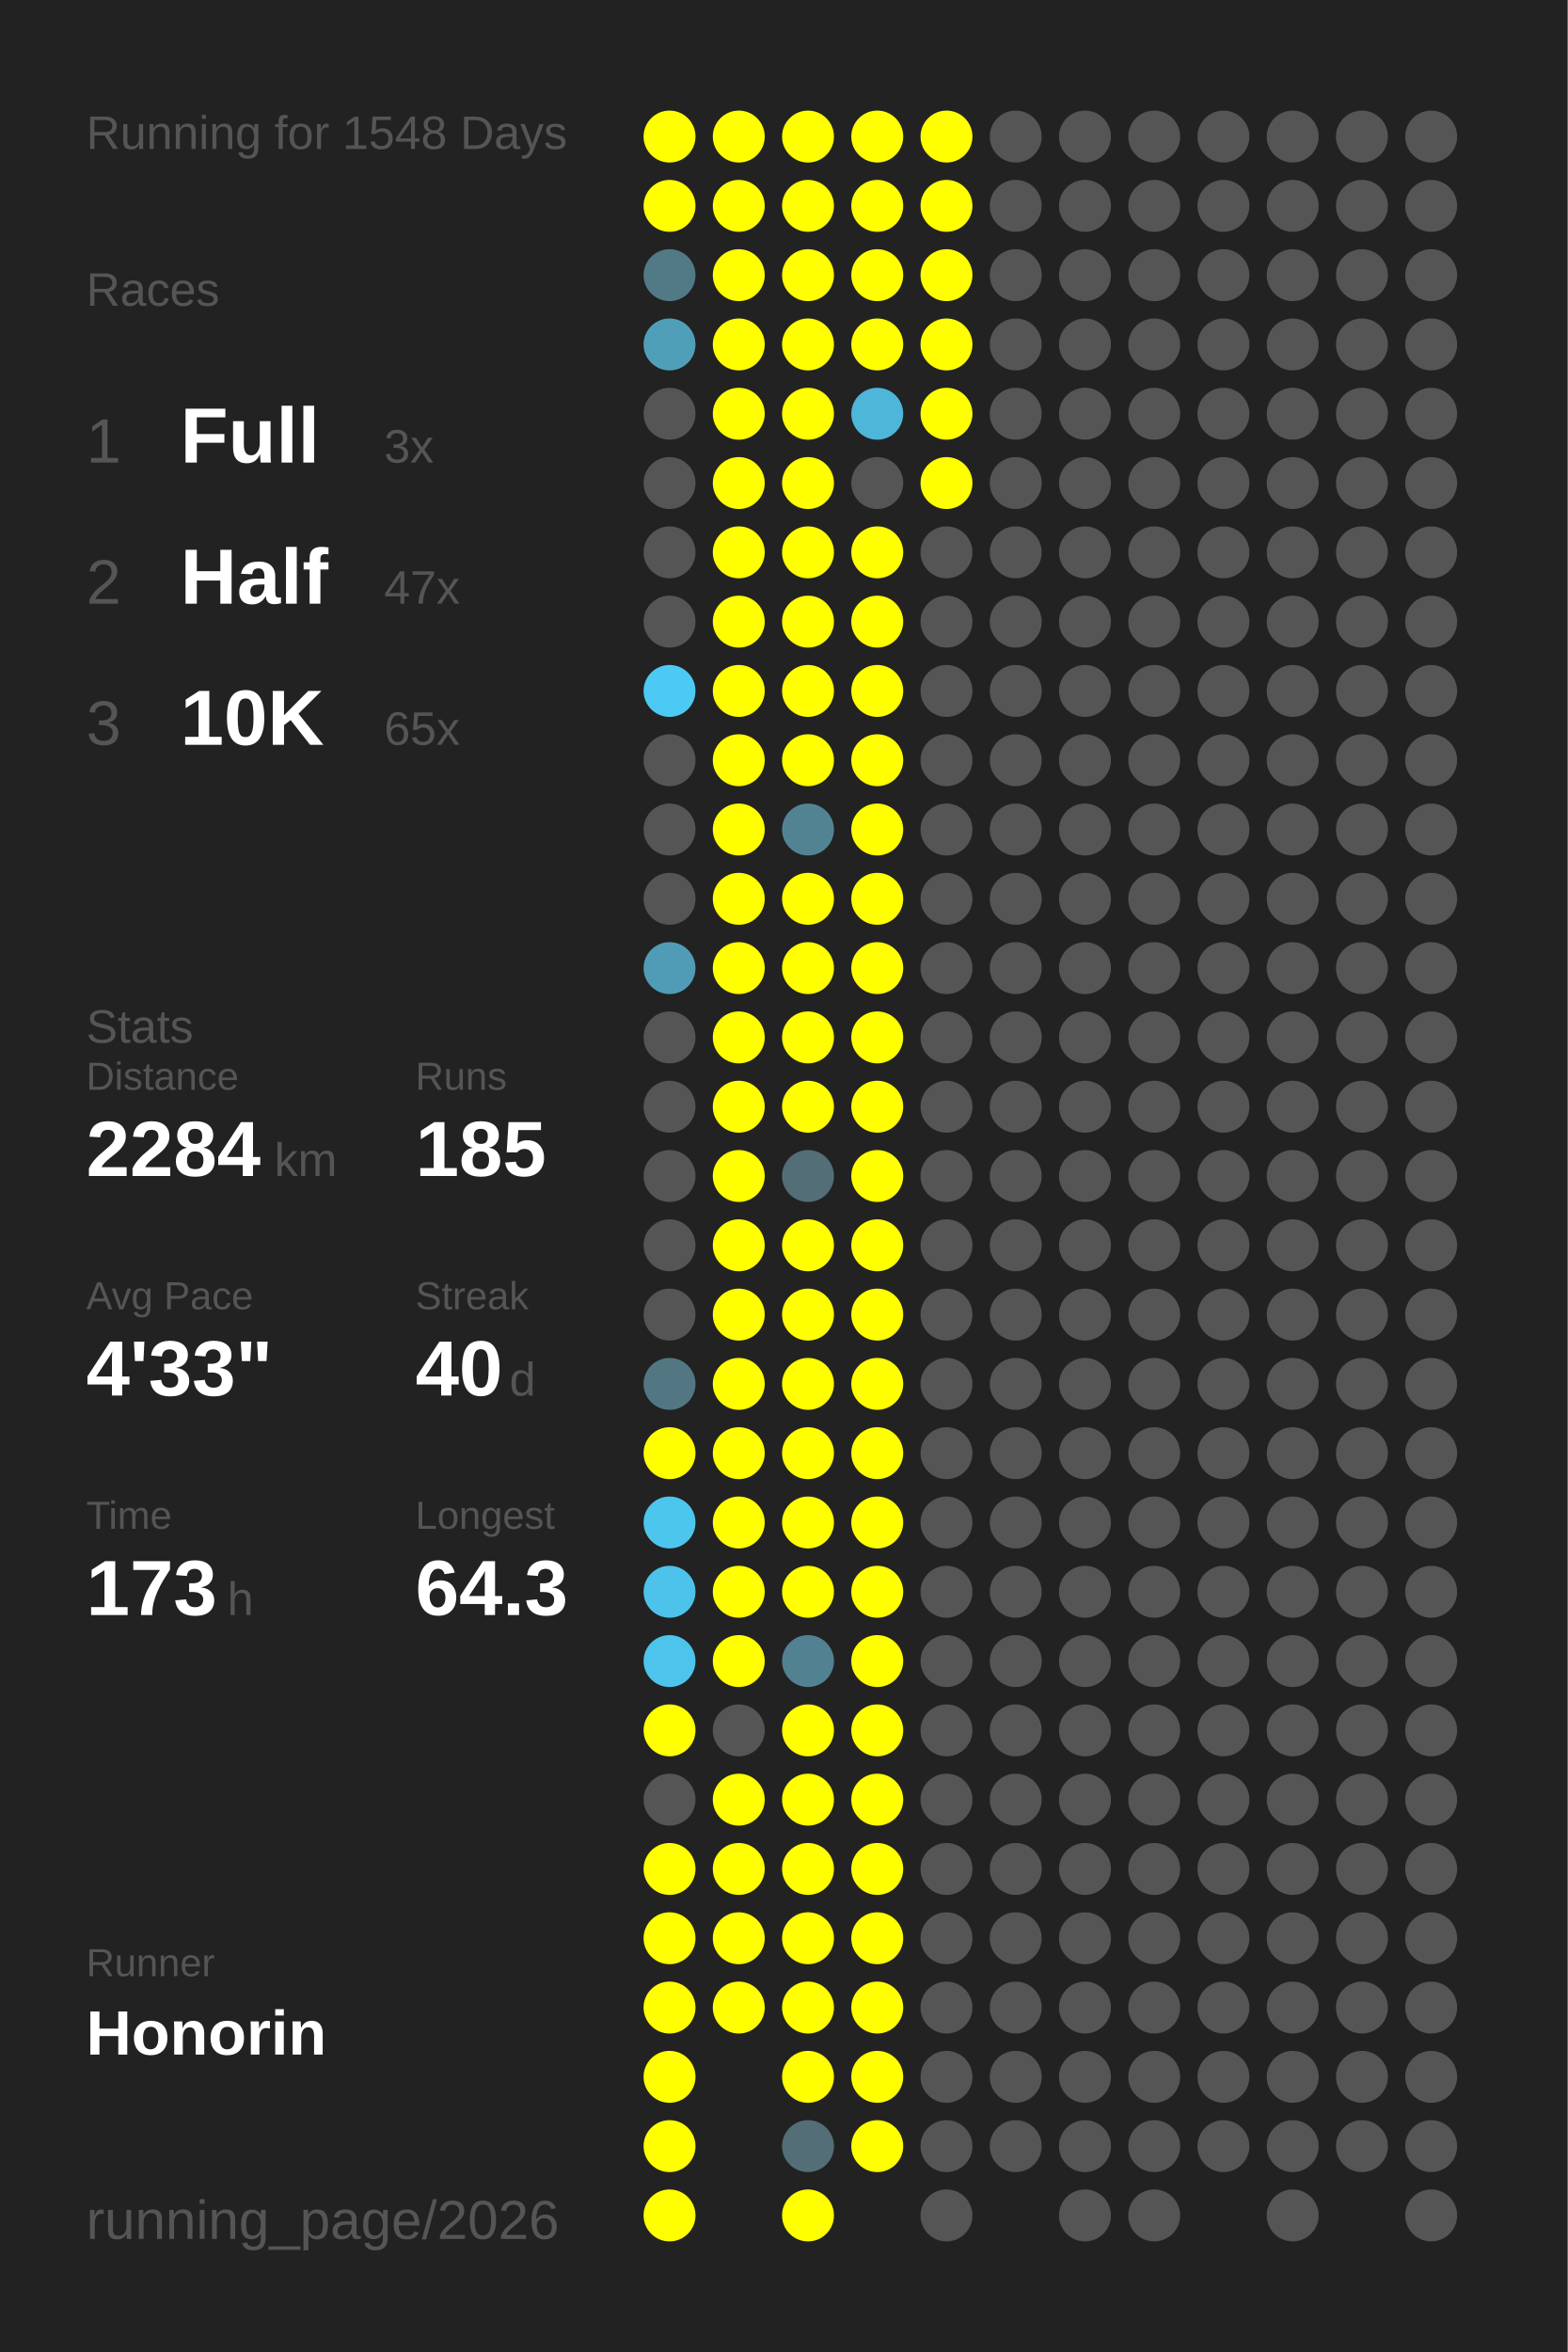
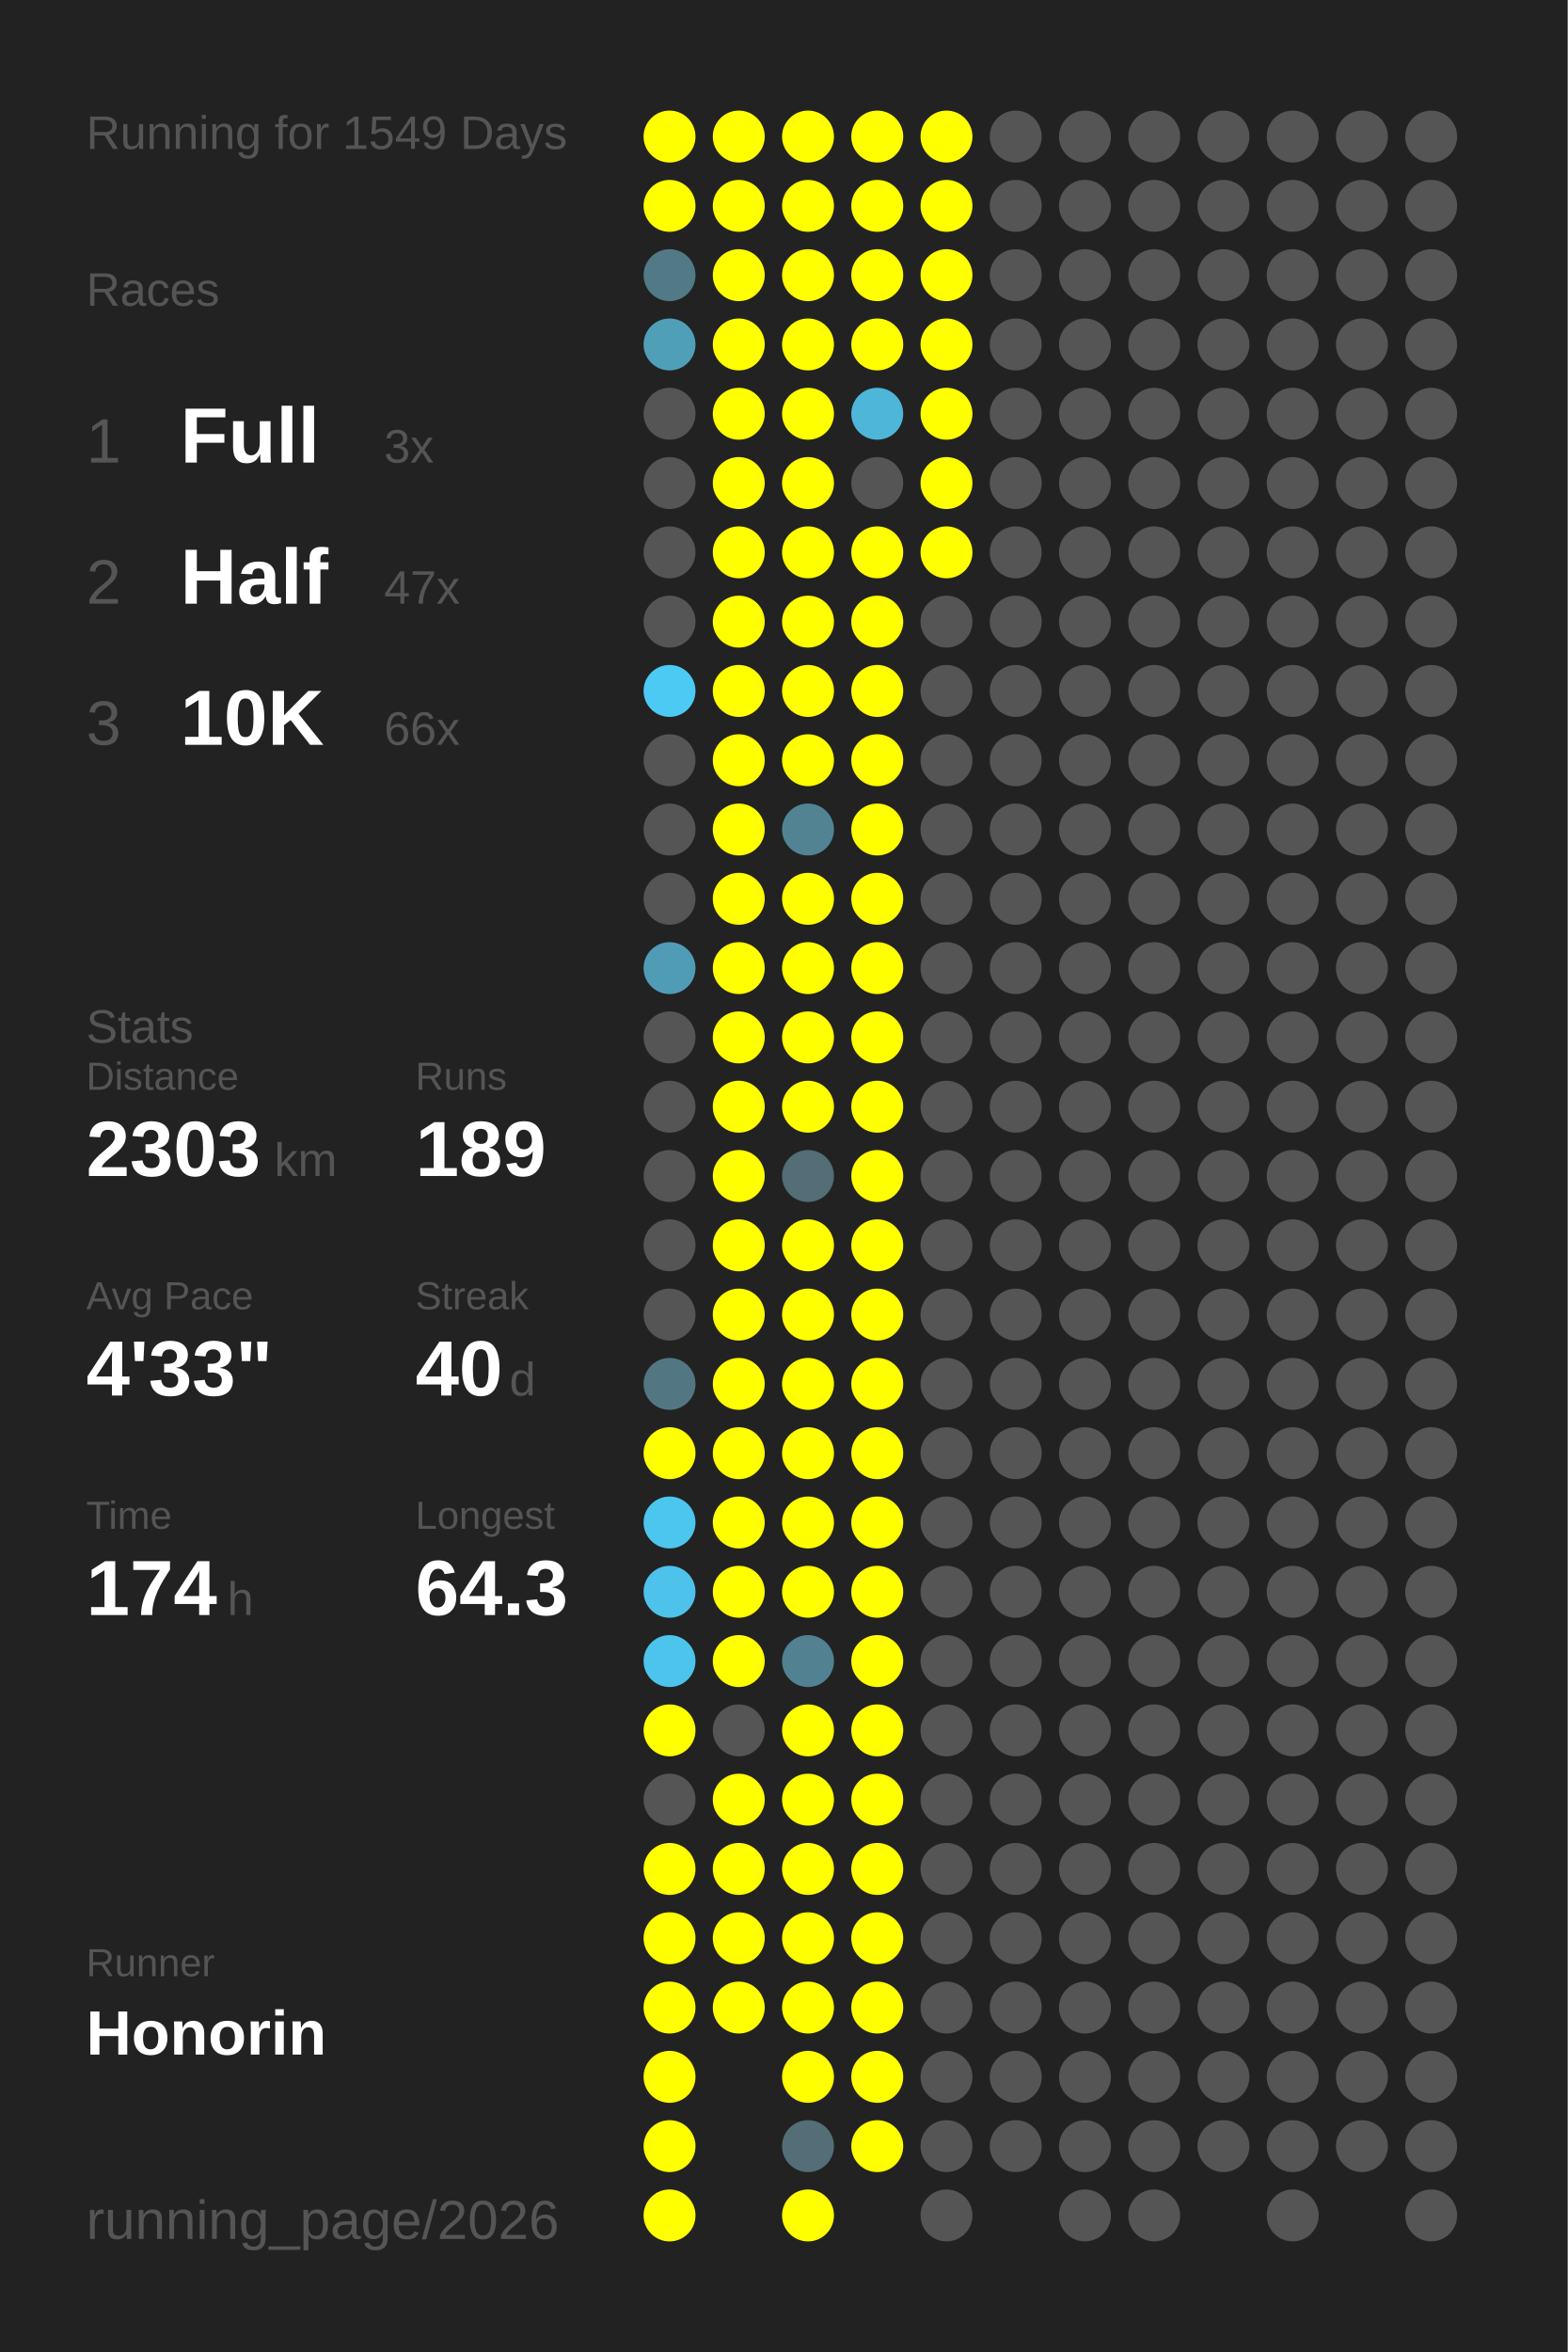
<svg xmlns="http://www.w3.org/2000/svg" baseProfile="full" height="300mm" version="1.1" viewBox="0,0,200,300" width="200mm">
  <defs />
  <rect fill="#222222" height="300" width="200" x="0" y="0" />
-   <text fill="#555555" style="font-size:6px; font-family:Arial;" x="11" y="19">Running for 1548 Days</text>
+   <text fill="#555555" style="font-size:6px; font-family:Arial;" x="11" y="19">Running for 1549 Days</text>
  <text fill="#555555" style="font-size:6px; font-family:Arial;" x="11" y="39">Races</text>
  <text fill="#555555" style="font-size:8px; font-family:Arial;" x="11" y="59">1</text>
  <text fill="#FFFFFF" style="font-size:10px; font-family:Arial; font-weight:bold;" x="23" y="59">Full</text>
  <text fill="#555555" style="font-size:6px; font-family:Arial;" x="49" y="59">3x</text>
  <text fill="#555555" style="font-size:8px; font-family:Arial;" x="11" y="77">2</text>
  <text fill="#FFFFFF" style="font-size:10px; font-family:Arial; font-weight:bold;" x="23" y="77">Half</text>
  <text fill="#555555" style="font-size:6px; font-family:Arial;" x="49" y="77">47x</text>
  <text fill="#555555" style="font-size:8px; font-family:Arial;" x="11" y="95">3</text>
  <text fill="#FFFFFF" style="font-size:10px; font-family:Arial; font-weight:bold;" x="23" y="95">10K</text>
-   <text fill="#555555" style="font-size:6px; font-family:Arial;" x="49" y="95">65x</text>
+   <text fill="#555555" style="font-size:6px; font-family:Arial;" x="49" y="95">66x</text>
  <text fill="#555555" style="font-size:6px; font-family:Arial;" x="11" y="133">Stats</text>
  <text fill="#555555" style="font-size:5px; font-family:Arial;" x="11" y="139">Distance</text>
-   <text fill="#FFFFFF" style="font-size:10px; font-family:Arial; font-weight:bold;" x="11" y="150">2284</text>
+   <text fill="#FFFFFF" style="font-size:10px; font-family:Arial; font-weight:bold;" x="11" y="150">2303</text>
  <text fill="#555555" style="font-size:6px; font-family:Arial;" x="35" y="150">km</text>
  <text fill="#555555" style="font-size:5px; font-family:Arial;" x="53" y="139">Runs</text>
-   <text fill="#FFFFFF" style="font-size:10px; font-family:Arial; font-weight:bold;" x="53" y="150">185</text>
+   <text fill="#FFFFFF" style="font-size:10px; font-family:Arial; font-weight:bold;" x="53" y="150">189</text>
  <text fill="#555555" style="font-size:5px; font-family:Arial;" x="11" y="167">Avg Pace</text>
  <text fill="#FFFFFF" style="font-size:10px; font-family:Arial; font-weight:bold;" x="11" y="178">4'33"</text>
  <text fill="#555555" style="font-size:5px; font-family:Arial;" x="53" y="167">Streak</text>
  <text fill="#FFFFFF" style="font-size:10px; font-family:Arial; font-weight:bold;" x="53" y="178">40</text>
  <text fill="#555555" style="font-size:6px; font-family:Arial;" x="65" y="178">d</text>
  <text fill="#555555" style="font-size:5px; font-family:Arial;" x="11" y="195">Time</text>
-   <text fill="#FFFFFF" style="font-size:10px; font-family:Arial; font-weight:bold;" x="11" y="206">173</text>
+   <text fill="#FFFFFF" style="font-size:10px; font-family:Arial; font-weight:bold;" x="11" y="206">174</text>
  <text fill="#555555" style="font-size:6px; font-family:Arial;" x="29" y="206">h</text>
  <text fill="#555555" style="font-size:5px; font-family:Arial;" x="53" y="195">Longest</text>
  <text fill="#FFFFFF" style="font-size:10px; font-family:Arial; font-weight:bold;" x="53" y="206">64.3</text>
  <text fill="#555555" style="font-size:5px; font-family:Arial;" x="11" y="252.065">Runner</text>
  <text fill="#FFFFFF" style="font-size:8px; font-family:Arial; font-weight:bold;" x="11" y="262.065">Honorin</text>
  <text fill="#555555" style="font-size:7px; font-family:Arial;" x="11" y="285.581">running_page/2026</text>
  <circle cx="85.417" cy="17.419" fill="#FFFF00" r="3.312" />
  <circle cx="85.417" cy="26.258" fill="#FFFF00" r="3.312" />
  <circle cx="85.417" cy="35.097" fill="#527986" r="3.312" />
  <circle cx="85.417" cy="43.935" fill="#509fb9" r="3.312" />
  <circle cx="85.417" cy="52.774" fill="#555555" r="3.312" />
  <circle cx="85.417" cy="61.613" fill="#555555" r="3.312" />
  <circle cx="85.417" cy="70.452" fill="#555555" r="3.312" />
  <circle cx="85.417" cy="79.29" fill="#555555" r="3.312" />
  <circle cx="85.417" cy="88.129" fill="#4dcaf4" r="3.312" />
  <circle cx="85.417" cy="96.968" fill="#555555" r="3.312" />
  <circle cx="85.417" cy="105.806" fill="#555555" r="3.312" />
  <circle cx="85.417" cy="114.645" fill="#555555" r="3.312" />
  <circle cx="85.417" cy="123.484" fill="#509cb6" r="3.312" />
  <circle cx="85.417" cy="132.323" fill="#555555" r="3.312" />
  <circle cx="85.417" cy="141.161" fill="#555555" r="3.312" />
  <circle cx="85.417" cy="150" fill="#555555" r="3.312" />
  <circle cx="85.417" cy="158.839" fill="#555555" r="3.312" />
  <circle cx="85.417" cy="167.677" fill="#555555" r="3.312" />
  <circle cx="85.417" cy="176.516" fill="#527783" r="3.312" />
  <circle cx="85.417" cy="185.355" fill="#FFFF00" r="3.312" />
  <circle cx="85.417" cy="194.194" fill="#4dc6ee" r="3.312" />
  <circle cx="85.417" cy="203.032" fill="#4dc3eb" r="3.312" />
  <circle cx="85.417" cy="211.871" fill="#4dc4ec" r="3.312" />
  <circle cx="85.417" cy="220.71" fill="#FFFF00" r="3.312" />
  <circle cx="85.417" cy="229.548" fill="#555555" r="3.312" />
  <circle cx="85.417" cy="238.387" fill="#FFFF00" r="3.312" />
  <circle cx="85.417" cy="247.226" fill="#FFFF00" r="3.312" />
  <circle cx="85.417" cy="256.065" fill="#FFFF00" r="3.312" />
  <circle cx="85.417" cy="264.903" fill="#FFFF00" r="3.312" />
  <circle cx="85.417" cy="273.742" fill="#FFFF00" r="3.312" />
  <circle cx="85.417" cy="282.581" fill="#FFFF00" r="3.312" />
  <circle cx="94.25" cy="17.419" fill="#FFFF00" r="3.312" />
  <circle cx="94.25" cy="26.258" fill="#FFFF00" r="3.312" />
  <circle cx="94.25" cy="35.097" fill="#FFFF00" r="3.312" />
  <circle cx="94.25" cy="43.935" fill="#FFFF00" r="3.312" />
  <circle cx="94.25" cy="52.774" fill="#FFFF00" r="3.312" />
  <circle cx="94.25" cy="61.613" fill="#FFFF00" r="3.312" />
  <circle cx="94.25" cy="70.452" fill="#FFFF00" r="3.312" />
  <circle cx="94.25" cy="79.29" fill="#FFFF00" r="3.312" />
  <circle cx="94.25" cy="88.129" fill="#FFFF00" r="3.312" />
  <circle cx="94.25" cy="96.968" fill="#FFFF00" r="3.312" />
  <circle cx="94.25" cy="105.806" fill="#FFFF00" r="3.312" />
  <circle cx="94.25" cy="114.645" fill="#FFFF00" r="3.312" />
  <circle cx="94.25" cy="123.484" fill="#FFFF00" r="3.312" />
  <circle cx="94.25" cy="132.323" fill="#FFFF00" r="3.312" />
  <circle cx="94.25" cy="141.161" fill="#FFFF00" r="3.312" />
  <circle cx="94.25" cy="150" fill="#FFFF00" r="3.312" />
  <circle cx="94.25" cy="158.839" fill="#FFFF00" r="3.312" />
  <circle cx="94.25" cy="167.677" fill="#FFFF00" r="3.312" />
  <circle cx="94.25" cy="176.516" fill="#FFFF00" r="3.312" />
  <circle cx="94.25" cy="185.355" fill="#FFFF00" r="3.312" />
  <circle cx="94.25" cy="194.194" fill="#FFFF00" r="3.312" />
  <circle cx="94.25" cy="203.032" fill="#FFFF00" r="3.312" />
  <circle cx="94.25" cy="211.871" fill="#FFFF00" r="3.312" />
  <circle cx="94.25" cy="220.71" fill="#555555" r="3.312" />
  <circle cx="94.25" cy="229.548" fill="#FFFF00" r="3.312" />
  <circle cx="94.25" cy="238.387" fill="#FFFF00" r="3.312" />
  <circle cx="94.25" cy="247.226" fill="#FFFF00" r="3.312" />
  <circle cx="94.25" cy="256.065" fill="#FFFF00" r="3.312" />
  <circle cx="103.083" cy="17.419" fill="#FFFF00" r="3.312" />
  <circle cx="103.083" cy="26.258" fill="#FFFF00" r="3.312" />
  <circle cx="103.083" cy="35.097" fill="#FFFF00" r="3.312" />
  <circle cx="103.083" cy="43.935" fill="#FFFF00" r="3.312" />
  <circle cx="103.083" cy="52.774" fill="#FFFF00" r="3.312" />
  <circle cx="103.083" cy="61.613" fill="#FFFF00" r="3.312" />
  <circle cx="103.083" cy="70.452" fill="#FFFF00" r="3.312" />
  <circle cx="103.083" cy="79.29" fill="#FFFF00" r="3.312" />
  <circle cx="103.083" cy="88.129" fill="#FFFF00" r="3.312" />
  <circle cx="103.083" cy="96.968" fill="#FFFF00" r="3.312" />
  <circle cx="103.083" cy="105.806" fill="#528393" r="3.312" />
  <circle cx="103.083" cy="114.645" fill="#FFFF00" r="3.312" />
  <circle cx="103.083" cy="123.484" fill="#FFFF00" r="3.312" />
  <circle cx="103.083" cy="132.323" fill="#FFFF00" r="3.312" />
  <circle cx="103.083" cy="141.161" fill="#FFFF00" r="3.312" />
  <circle cx="103.083" cy="150" fill="#536e77" r="3.312" />
  <circle cx="103.083" cy="158.839" fill="#FFFF00" r="3.312" />
  <circle cx="103.083" cy="167.677" fill="#FFFF00" r="3.312" />
  <circle cx="103.083" cy="176.516" fill="#FFFF00" r="3.312" />
  <circle cx="103.083" cy="185.355" fill="#FFFF00" r="3.312" />
  <circle cx="103.083" cy="194.194" fill="#FFFF00" r="3.312" />
  <circle cx="103.083" cy="203.032" fill="#FFFF00" r="3.312" />
  <circle cx="103.083" cy="211.871" fill="#528191" r="3.312" />
  <circle cx="103.083" cy="220.71" fill="#FFFF00" r="3.312" />
  <circle cx="103.083" cy="229.548" fill="#FFFF00" r="3.312" />
  <circle cx="103.083" cy="238.387" fill="#FFFF00" r="3.312" />
  <circle cx="103.083" cy="247.226" fill="#FFFF00" r="3.312" />
  <circle cx="103.083" cy="256.065" fill="#FFFF00" r="3.312" />
  <circle cx="103.083" cy="264.903" fill="#FFFF00" r="3.312" />
  <circle cx="103.083" cy="273.742" fill="#536e77" r="3.312" />
  <circle cx="103.083" cy="282.581" fill="#FFFF00" r="3.312" />
  <circle cx="111.917" cy="17.419" fill="#FFFF00" r="3.312" />
  <circle cx="111.917" cy="26.258" fill="#FFFF00" r="3.312" />
  <circle cx="111.917" cy="35.097" fill="#FFFF00" r="3.312" />
  <circle cx="111.917" cy="43.935" fill="#FFFF00" r="3.312" />
  <circle cx="111.917" cy="52.774" fill="#4eb6d9" r="3.312" />
  <circle cx="111.917" cy="61.613" fill="#555555" r="3.312" />
  <circle cx="111.917" cy="70.452" fill="#FFFF00" r="3.312" />
  <circle cx="111.917" cy="79.29" fill="#FFFF00" r="3.312" />
  <circle cx="111.917" cy="88.129" fill="#FFFF00" r="3.312" />
  <circle cx="111.917" cy="96.968" fill="#FFFF00" r="3.312" />
  <circle cx="111.917" cy="105.806" fill="#FFFF00" r="3.312" />
  <circle cx="111.917" cy="114.645" fill="#FFFF00" r="3.312" />
  <circle cx="111.917" cy="123.484" fill="#FFFF00" r="3.312" />
  <circle cx="111.917" cy="132.323" fill="#FFFF00" r="3.312" />
  <circle cx="111.917" cy="141.161" fill="#FFFF00" r="3.312" />
  <circle cx="111.917" cy="150" fill="#FFFF00" r="3.312" />
  <circle cx="111.917" cy="158.839" fill="#FFFF00" r="3.312" />
  <circle cx="111.917" cy="167.677" fill="#FFFF00" r="3.312" />
  <circle cx="111.917" cy="176.516" fill="#FFFF00" r="3.312" />
  <circle cx="111.917" cy="185.355" fill="#FFFF00" r="3.312" />
  <circle cx="111.917" cy="194.194" fill="#FFFF00" r="3.312" />
  <circle cx="111.917" cy="203.032" fill="#FFFF00" r="3.312" />
  <circle cx="111.917" cy="211.871" fill="#FFFF00" r="3.312" />
  <circle cx="111.917" cy="220.71" fill="#FFFF00" r="3.312" />
  <circle cx="111.917" cy="229.548" fill="#FFFF00" r="3.312" />
  <circle cx="111.917" cy="238.387" fill="#FFFF00" r="3.312" />
  <circle cx="111.917" cy="247.226" fill="#FFFF00" r="3.312" />
  <circle cx="111.917" cy="256.065" fill="#FFFF00" r="3.312" />
  <circle cx="111.917" cy="264.903" fill="#FFFF00" r="3.312" />
  <circle cx="111.917" cy="273.742" fill="#FFFF00" r="3.312" />
  <circle cx="120.75" cy="17.419" fill="#FFFF00" r="3.312" />
  <circle cx="120.75" cy="26.258" fill="#FFFF00" r="3.312" />
  <circle cx="120.75" cy="35.097" fill="#FFFF00" r="3.312" />
  <circle cx="120.75" cy="43.935" fill="#FFFF00" r="3.312" />
  <circle cx="120.75" cy="52.774" fill="#FFFF00" r="3.312" />
  <circle cx="120.75" cy="61.613" fill="#FFFF00" r="3.312" />
-   <circle cx="120.75" cy="70.452" fill="#555555" r="3.312" />
+   <circle cx="120.75" cy="70.452" fill="#FFFF00" r="3.312" />
  <circle cx="120.75" cy="79.29" fill="#555555" r="3.312" />
  <circle cx="120.75" cy="88.129" fill="#555555" r="3.312" />
  <circle cx="120.75" cy="96.968" fill="#555555" r="3.312" />
  <circle cx="120.75" cy="105.806" fill="#555555" r="3.312" />
  <circle cx="120.75" cy="114.645" fill="#555555" r="3.312" />
  <circle cx="120.75" cy="123.484" fill="#555555" r="3.312" />
  <circle cx="120.75" cy="132.323" fill="#555555" r="3.312" />
  <circle cx="120.75" cy="141.161" fill="#555555" r="3.312" />
  <circle cx="120.75" cy="150" fill="#555555" r="3.312" />
  <circle cx="120.75" cy="158.839" fill="#555555" r="3.312" />
  <circle cx="120.75" cy="167.677" fill="#555555" r="3.312" />
  <circle cx="120.75" cy="176.516" fill="#555555" r="3.312" />
  <circle cx="120.75" cy="185.355" fill="#555555" r="3.312" />
  <circle cx="120.75" cy="194.194" fill="#555555" r="3.312" />
  <circle cx="120.75" cy="203.032" fill="#555555" r="3.312" />
  <circle cx="120.75" cy="211.871" fill="#555555" r="3.312" />
  <circle cx="120.75" cy="220.71" fill="#555555" r="3.312" />
  <circle cx="120.75" cy="229.548" fill="#555555" r="3.312" />
  <circle cx="120.75" cy="238.387" fill="#555555" r="3.312" />
  <circle cx="120.75" cy="247.226" fill="#555555" r="3.312" />
  <circle cx="120.75" cy="256.065" fill="#555555" r="3.312" />
  <circle cx="120.75" cy="264.903" fill="#555555" r="3.312" />
  <circle cx="120.75" cy="273.742" fill="#555555" r="3.312" />
  <circle cx="120.75" cy="282.581" fill="#555555" r="3.312" />
  <circle cx="129.583" cy="17.419" fill="#555555" r="3.312" />
  <circle cx="129.583" cy="26.258" fill="#555555" r="3.312" />
  <circle cx="129.583" cy="35.097" fill="#555555" r="3.312" />
  <circle cx="129.583" cy="43.935" fill="#555555" r="3.312" />
  <circle cx="129.583" cy="52.774" fill="#555555" r="3.312" />
  <circle cx="129.583" cy="61.613" fill="#555555" r="3.312" />
  <circle cx="129.583" cy="70.452" fill="#555555" r="3.312" />
  <circle cx="129.583" cy="79.29" fill="#555555" r="3.312" />
  <circle cx="129.583" cy="88.129" fill="#555555" r="3.312" />
  <circle cx="129.583" cy="96.968" fill="#555555" r="3.312" />
  <circle cx="129.583" cy="105.806" fill="#555555" r="3.312" />
  <circle cx="129.583" cy="114.645" fill="#555555" r="3.312" />
  <circle cx="129.583" cy="123.484" fill="#555555" r="3.312" />
  <circle cx="129.583" cy="132.323" fill="#555555" r="3.312" />
  <circle cx="129.583" cy="141.161" fill="#555555" r="3.312" />
  <circle cx="129.583" cy="150" fill="#555555" r="3.312" />
  <circle cx="129.583" cy="158.839" fill="#555555" r="3.312" />
  <circle cx="129.583" cy="167.677" fill="#555555" r="3.312" />
  <circle cx="129.583" cy="176.516" fill="#555555" r="3.312" />
  <circle cx="129.583" cy="185.355" fill="#555555" r="3.312" />
  <circle cx="129.583" cy="194.194" fill="#555555" r="3.312" />
  <circle cx="129.583" cy="203.032" fill="#555555" r="3.312" />
  <circle cx="129.583" cy="211.871" fill="#555555" r="3.312" />
  <circle cx="129.583" cy="220.71" fill="#555555" r="3.312" />
  <circle cx="129.583" cy="229.548" fill="#555555" r="3.312" />
  <circle cx="129.583" cy="238.387" fill="#555555" r="3.312" />
  <circle cx="129.583" cy="247.226" fill="#555555" r="3.312" />
  <circle cx="129.583" cy="256.065" fill="#555555" r="3.312" />
  <circle cx="129.583" cy="264.903" fill="#555555" r="3.312" />
  <circle cx="129.583" cy="273.742" fill="#555555" r="3.312" />
  <circle cx="138.417" cy="17.419" fill="#555555" r="3.312" />
  <circle cx="138.417" cy="26.258" fill="#555555" r="3.312" />
  <circle cx="138.417" cy="35.097" fill="#555555" r="3.312" />
  <circle cx="138.417" cy="43.935" fill="#555555" r="3.312" />
  <circle cx="138.417" cy="52.774" fill="#555555" r="3.312" />
  <circle cx="138.417" cy="61.613" fill="#555555" r="3.312" />
  <circle cx="138.417" cy="70.452" fill="#555555" r="3.312" />
  <circle cx="138.417" cy="79.29" fill="#555555" r="3.312" />
  <circle cx="138.417" cy="88.129" fill="#555555" r="3.312" />
  <circle cx="138.417" cy="96.968" fill="#555555" r="3.312" />
  <circle cx="138.417" cy="105.806" fill="#555555" r="3.312" />
  <circle cx="138.417" cy="114.645" fill="#555555" r="3.312" />
  <circle cx="138.417" cy="123.484" fill="#555555" r="3.312" />
  <circle cx="138.417" cy="132.323" fill="#555555" r="3.312" />
  <circle cx="138.417" cy="141.161" fill="#555555" r="3.312" />
  <circle cx="138.417" cy="150" fill="#555555" r="3.312" />
  <circle cx="138.417" cy="158.839" fill="#555555" r="3.312" />
  <circle cx="138.417" cy="167.677" fill="#555555" r="3.312" />
  <circle cx="138.417" cy="176.516" fill="#555555" r="3.312" />
  <circle cx="138.417" cy="185.355" fill="#555555" r="3.312" />
  <circle cx="138.417" cy="194.194" fill="#555555" r="3.312" />
  <circle cx="138.417" cy="203.032" fill="#555555" r="3.312" />
  <circle cx="138.417" cy="211.871" fill="#555555" r="3.312" />
  <circle cx="138.417" cy="220.71" fill="#555555" r="3.312" />
  <circle cx="138.417" cy="229.548" fill="#555555" r="3.312" />
  <circle cx="138.417" cy="238.387" fill="#555555" r="3.312" />
  <circle cx="138.417" cy="247.226" fill="#555555" r="3.312" />
  <circle cx="138.417" cy="256.065" fill="#555555" r="3.312" />
  <circle cx="138.417" cy="264.903" fill="#555555" r="3.312" />
  <circle cx="138.417" cy="273.742" fill="#555555" r="3.312" />
  <circle cx="138.417" cy="282.581" fill="#555555" r="3.312" />
  <circle cx="147.25" cy="17.419" fill="#555555" r="3.312" />
  <circle cx="147.25" cy="26.258" fill="#555555" r="3.312" />
  <circle cx="147.25" cy="35.097" fill="#555555" r="3.312" />
  <circle cx="147.25" cy="43.935" fill="#555555" r="3.312" />
  <circle cx="147.25" cy="52.774" fill="#555555" r="3.312" />
  <circle cx="147.25" cy="61.613" fill="#555555" r="3.312" />
  <circle cx="147.25" cy="70.452" fill="#555555" r="3.312" />
  <circle cx="147.25" cy="79.29" fill="#555555" r="3.312" />
  <circle cx="147.25" cy="88.129" fill="#555555" r="3.312" />
  <circle cx="147.25" cy="96.968" fill="#555555" r="3.312" />
  <circle cx="147.25" cy="105.806" fill="#555555" r="3.312" />
  <circle cx="147.25" cy="114.645" fill="#555555" r="3.312" />
  <circle cx="147.25" cy="123.484" fill="#555555" r="3.312" />
  <circle cx="147.25" cy="132.323" fill="#555555" r="3.312" />
  <circle cx="147.25" cy="141.161" fill="#555555" r="3.312" />
  <circle cx="147.25" cy="150" fill="#555555" r="3.312" />
  <circle cx="147.25" cy="158.839" fill="#555555" r="3.312" />
  <circle cx="147.25" cy="167.677" fill="#555555" r="3.312" />
  <circle cx="147.25" cy="176.516" fill="#555555" r="3.312" />
  <circle cx="147.25" cy="185.355" fill="#555555" r="3.312" />
  <circle cx="147.25" cy="194.194" fill="#555555" r="3.312" />
  <circle cx="147.25" cy="203.032" fill="#555555" r="3.312" />
  <circle cx="147.25" cy="211.871" fill="#555555" r="3.312" />
  <circle cx="147.25" cy="220.71" fill="#555555" r="3.312" />
  <circle cx="147.25" cy="229.548" fill="#555555" r="3.312" />
  <circle cx="147.25" cy="238.387" fill="#555555" r="3.312" />
  <circle cx="147.25" cy="247.226" fill="#555555" r="3.312" />
  <circle cx="147.25" cy="256.065" fill="#555555" r="3.312" />
  <circle cx="147.25" cy="264.903" fill="#555555" r="3.312" />
  <circle cx="147.25" cy="273.742" fill="#555555" r="3.312" />
  <circle cx="147.25" cy="282.581" fill="#555555" r="3.312" />
  <circle cx="156.083" cy="17.419" fill="#555555" r="3.312" />
  <circle cx="156.083" cy="26.258" fill="#555555" r="3.312" />
  <circle cx="156.083" cy="35.097" fill="#555555" r="3.312" />
  <circle cx="156.083" cy="43.935" fill="#555555" r="3.312" />
  <circle cx="156.083" cy="52.774" fill="#555555" r="3.312" />
  <circle cx="156.083" cy="61.613" fill="#555555" r="3.312" />
  <circle cx="156.083" cy="70.452" fill="#555555" r="3.312" />
  <circle cx="156.083" cy="79.29" fill="#555555" r="3.312" />
  <circle cx="156.083" cy="88.129" fill="#555555" r="3.312" />
  <circle cx="156.083" cy="96.968" fill="#555555" r="3.312" />
  <circle cx="156.083" cy="105.806" fill="#555555" r="3.312" />
  <circle cx="156.083" cy="114.645" fill="#555555" r="3.312" />
  <circle cx="156.083" cy="123.484" fill="#555555" r="3.312" />
  <circle cx="156.083" cy="132.323" fill="#555555" r="3.312" />
  <circle cx="156.083" cy="141.161" fill="#555555" r="3.312" />
  <circle cx="156.083" cy="150" fill="#555555" r="3.312" />
  <circle cx="156.083" cy="158.839" fill="#555555" r="3.312" />
  <circle cx="156.083" cy="167.677" fill="#555555" r="3.312" />
  <circle cx="156.083" cy="176.516" fill="#555555" r="3.312" />
  <circle cx="156.083" cy="185.355" fill="#555555" r="3.312" />
  <circle cx="156.083" cy="194.194" fill="#555555" r="3.312" />
  <circle cx="156.083" cy="203.032" fill="#555555" r="3.312" />
  <circle cx="156.083" cy="211.871" fill="#555555" r="3.312" />
  <circle cx="156.083" cy="220.71" fill="#555555" r="3.312" />
  <circle cx="156.083" cy="229.548" fill="#555555" r="3.312" />
  <circle cx="156.083" cy="238.387" fill="#555555" r="3.312" />
  <circle cx="156.083" cy="247.226" fill="#555555" r="3.312" />
  <circle cx="156.083" cy="256.065" fill="#555555" r="3.312" />
  <circle cx="156.083" cy="264.903" fill="#555555" r="3.312" />
  <circle cx="156.083" cy="273.742" fill="#555555" r="3.312" />
  <circle cx="164.917" cy="17.419" fill="#555555" r="3.312" />
  <circle cx="164.917" cy="26.258" fill="#555555" r="3.312" />
  <circle cx="164.917" cy="35.097" fill="#555555" r="3.312" />
  <circle cx="164.917" cy="43.935" fill="#555555" r="3.312" />
  <circle cx="164.917" cy="52.774" fill="#555555" r="3.312" />
  <circle cx="164.917" cy="61.613" fill="#555555" r="3.312" />
  <circle cx="164.917" cy="70.452" fill="#555555" r="3.312" />
  <circle cx="164.917" cy="79.29" fill="#555555" r="3.312" />
  <circle cx="164.917" cy="88.129" fill="#555555" r="3.312" />
  <circle cx="164.917" cy="96.968" fill="#555555" r="3.312" />
  <circle cx="164.917" cy="105.806" fill="#555555" r="3.312" />
  <circle cx="164.917" cy="114.645" fill="#555555" r="3.312" />
  <circle cx="164.917" cy="123.484" fill="#555555" r="3.312" />
  <circle cx="164.917" cy="132.323" fill="#555555" r="3.312" />
  <circle cx="164.917" cy="141.161" fill="#555555" r="3.312" />
  <circle cx="164.917" cy="150" fill="#555555" r="3.312" />
  <circle cx="164.917" cy="158.839" fill="#555555" r="3.312" />
  <circle cx="164.917" cy="167.677" fill="#555555" r="3.312" />
  <circle cx="164.917" cy="176.516" fill="#555555" r="3.312" />
  <circle cx="164.917" cy="185.355" fill="#555555" r="3.312" />
  <circle cx="164.917" cy="194.194" fill="#555555" r="3.312" />
  <circle cx="164.917" cy="203.032" fill="#555555" r="3.312" />
  <circle cx="164.917" cy="211.871" fill="#555555" r="3.312" />
  <circle cx="164.917" cy="220.71" fill="#555555" r="3.312" />
  <circle cx="164.917" cy="229.548" fill="#555555" r="3.312" />
  <circle cx="164.917" cy="238.387" fill="#555555" r="3.312" />
  <circle cx="164.917" cy="247.226" fill="#555555" r="3.312" />
  <circle cx="164.917" cy="256.065" fill="#555555" r="3.312" />
  <circle cx="164.917" cy="264.903" fill="#555555" r="3.312" />
  <circle cx="164.917" cy="273.742" fill="#555555" r="3.312" />
  <circle cx="164.917" cy="282.581" fill="#555555" r="3.312" />
  <circle cx="173.75" cy="17.419" fill="#555555" r="3.312" />
  <circle cx="173.75" cy="26.258" fill="#555555" r="3.312" />
  <circle cx="173.75" cy="35.097" fill="#555555" r="3.312" />
  <circle cx="173.75" cy="43.935" fill="#555555" r="3.312" />
  <circle cx="173.75" cy="52.774" fill="#555555" r="3.312" />
  <circle cx="173.75" cy="61.613" fill="#555555" r="3.312" />
  <circle cx="173.75" cy="70.452" fill="#555555" r="3.312" />
  <circle cx="173.75" cy="79.29" fill="#555555" r="3.312" />
  <circle cx="173.75" cy="88.129" fill="#555555" r="3.312" />
  <circle cx="173.75" cy="96.968" fill="#555555" r="3.312" />
  <circle cx="173.75" cy="105.806" fill="#555555" r="3.312" />
  <circle cx="173.75" cy="114.645" fill="#555555" r="3.312" />
  <circle cx="173.75" cy="123.484" fill="#555555" r="3.312" />
  <circle cx="173.75" cy="132.323" fill="#555555" r="3.312" />
  <circle cx="173.75" cy="141.161" fill="#555555" r="3.312" />
  <circle cx="173.75" cy="150" fill="#555555" r="3.312" />
  <circle cx="173.75" cy="158.839" fill="#555555" r="3.312" />
  <circle cx="173.75" cy="167.677" fill="#555555" r="3.312" />
  <circle cx="173.75" cy="176.516" fill="#555555" r="3.312" />
  <circle cx="173.75" cy="185.355" fill="#555555" r="3.312" />
  <circle cx="173.75" cy="194.194" fill="#555555" r="3.312" />
  <circle cx="173.75" cy="203.032" fill="#555555" r="3.312" />
  <circle cx="173.75" cy="211.871" fill="#555555" r="3.312" />
  <circle cx="173.75" cy="220.71" fill="#555555" r="3.312" />
  <circle cx="173.75" cy="229.548" fill="#555555" r="3.312" />
  <circle cx="173.75" cy="238.387" fill="#555555" r="3.312" />
  <circle cx="173.75" cy="247.226" fill="#555555" r="3.312" />
  <circle cx="173.75" cy="256.065" fill="#555555" r="3.312" />
  <circle cx="173.75" cy="264.903" fill="#555555" r="3.312" />
  <circle cx="173.75" cy="273.742" fill="#555555" r="3.312" />
  <circle cx="182.583" cy="17.419" fill="#555555" r="3.312" />
  <circle cx="182.583" cy="26.258" fill="#555555" r="3.312" />
  <circle cx="182.583" cy="35.097" fill="#555555" r="3.312" />
  <circle cx="182.583" cy="43.935" fill="#555555" r="3.312" />
  <circle cx="182.583" cy="52.774" fill="#555555" r="3.312" />
  <circle cx="182.583" cy="61.613" fill="#555555" r="3.312" />
  <circle cx="182.583" cy="70.452" fill="#555555" r="3.312" />
  <circle cx="182.583" cy="79.29" fill="#555555" r="3.312" />
  <circle cx="182.583" cy="88.129" fill="#555555" r="3.312" />
  <circle cx="182.583" cy="96.968" fill="#555555" r="3.312" />
  <circle cx="182.583" cy="105.806" fill="#555555" r="3.312" />
  <circle cx="182.583" cy="114.645" fill="#555555" r="3.312" />
  <circle cx="182.583" cy="123.484" fill="#555555" r="3.312" />
  <circle cx="182.583" cy="132.323" fill="#555555" r="3.312" />
  <circle cx="182.583" cy="141.161" fill="#555555" r="3.312" />
  <circle cx="182.583" cy="150" fill="#555555" r="3.312" />
  <circle cx="182.583" cy="158.839" fill="#555555" r="3.312" />
  <circle cx="182.583" cy="167.677" fill="#555555" r="3.312" />
  <circle cx="182.583" cy="176.516" fill="#555555" r="3.312" />
  <circle cx="182.583" cy="185.355" fill="#555555" r="3.312" />
  <circle cx="182.583" cy="194.194" fill="#555555" r="3.312" />
  <circle cx="182.583" cy="203.032" fill="#555555" r="3.312" />
  <circle cx="182.583" cy="211.871" fill="#555555" r="3.312" />
  <circle cx="182.583" cy="220.71" fill="#555555" r="3.312" />
  <circle cx="182.583" cy="229.548" fill="#555555" r="3.312" />
  <circle cx="182.583" cy="238.387" fill="#555555" r="3.312" />
  <circle cx="182.583" cy="247.226" fill="#555555" r="3.312" />
  <circle cx="182.583" cy="256.065" fill="#555555" r="3.312" />
  <circle cx="182.583" cy="264.903" fill="#555555" r="3.312" />
  <circle cx="182.583" cy="273.742" fill="#555555" r="3.312" />
  <circle cx="182.583" cy="282.581" fill="#555555" r="3.312" />
</svg>
